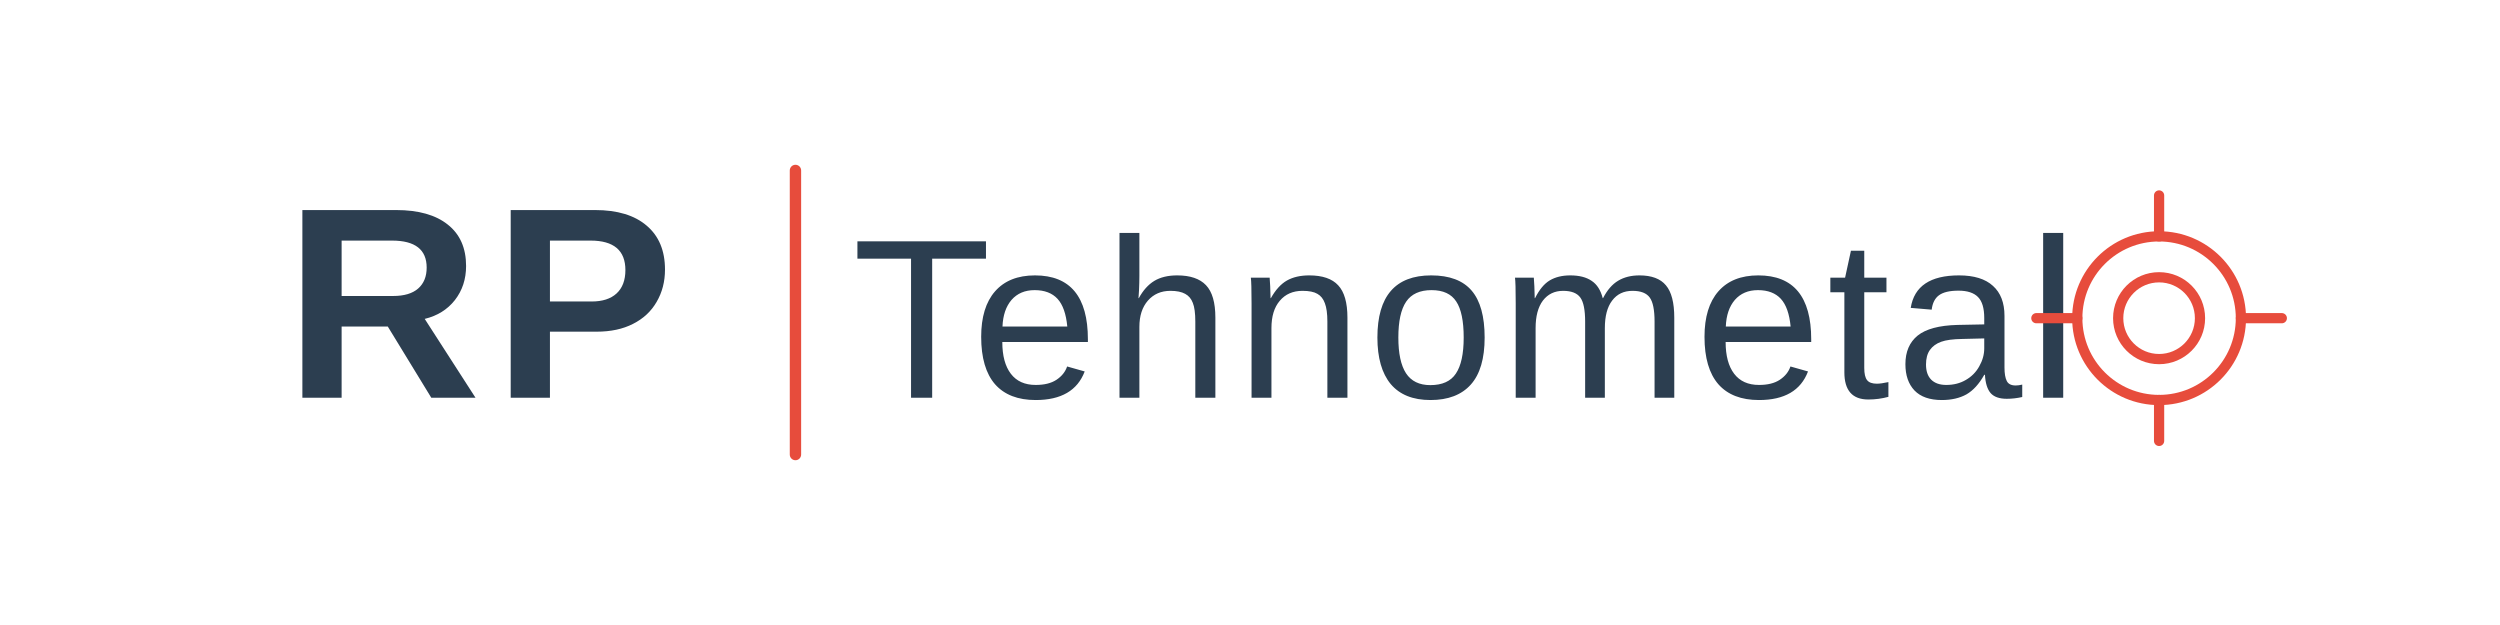
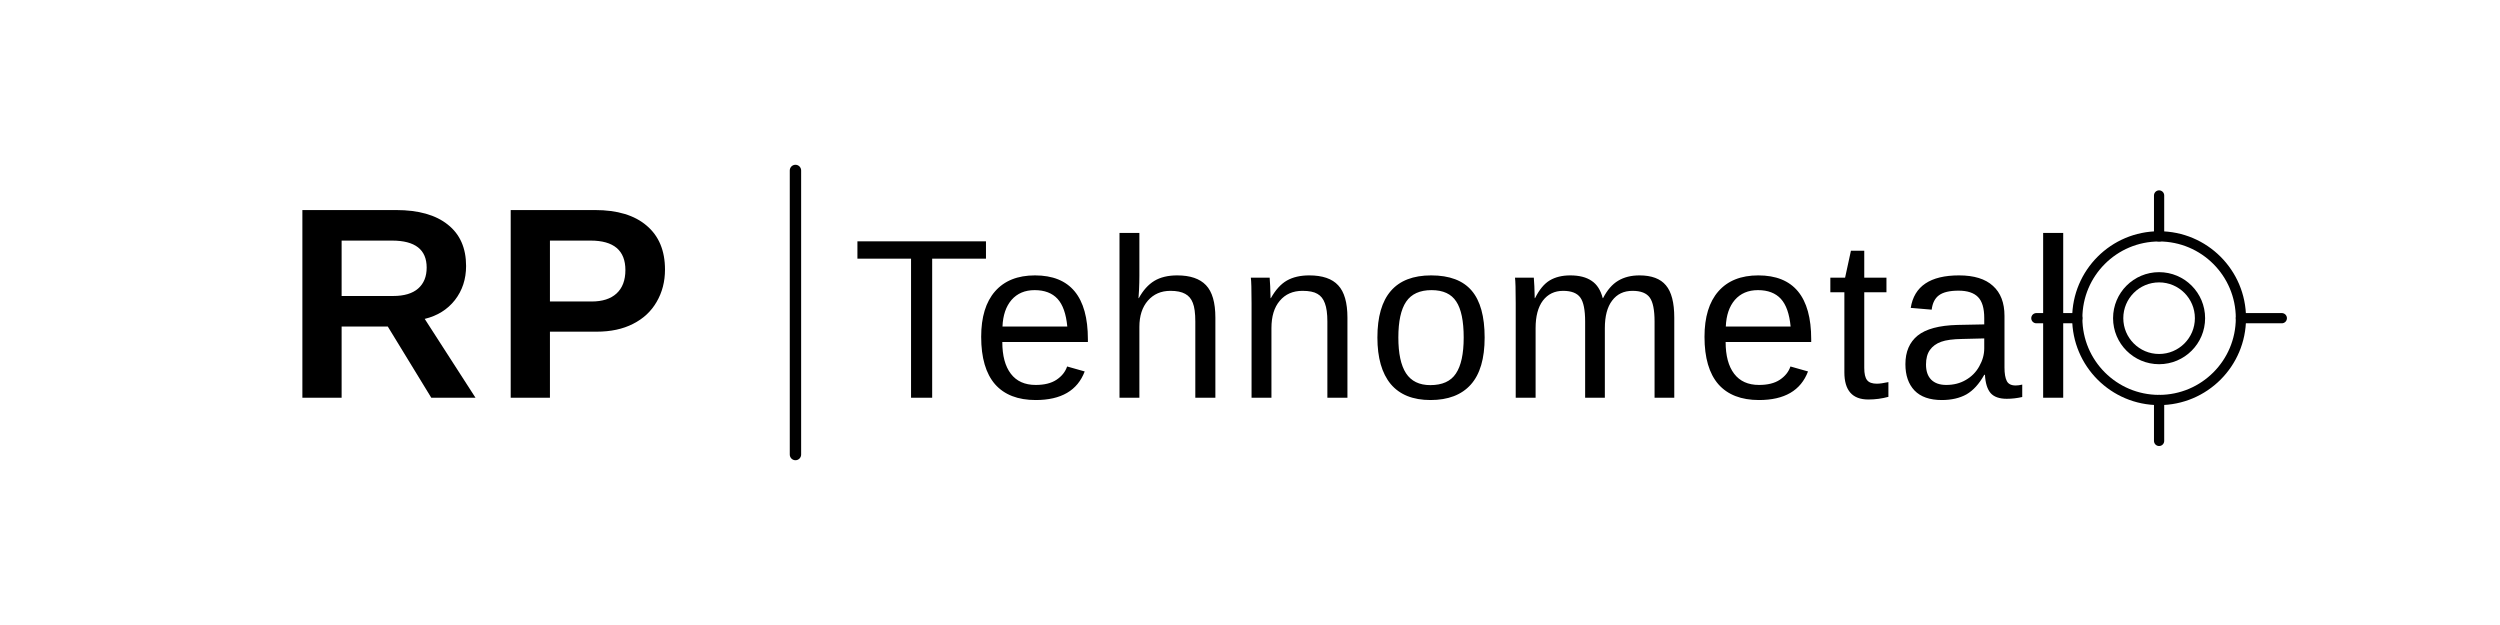
<svg xmlns="http://www.w3.org/2000/svg" width="220" height="55" viewBox="0 0 220 55">
-   <text x="25" y="35" font-family="'Segoe UI', Arial, sans-serif" font-weight="600" font-size="24" fill="#2c3e50" letter-spacing="1">
+   <text x="25" y="35" font-family="'Segoe UI', Arial, sans-serif" font-weight="600" font-size="24" fill="currentColor" letter-spacing="1" class="logo-letters">
        RP
    </text>
-   <text x="75" y="35" font-family="'Segoe UI', Arial, sans-serif" font-weight="400" font-size="20" fill="#2c3e50" letter-spacing="0.5">
+   <text x="75" y="35" font-family="'Segoe UI', Arial, sans-serif" font-weight="400" font-size="20" fill="currentColor" letter-spacing="0.5" class="logo-text">
        Tehnometal
    </text>
-   <line x1="70" y1="15" x2="70" y2="40" stroke="#e74c3c" stroke-width="1" stroke-linecap="round" />
-   <g transform="translate(190, 28) scale(0.9)">
-     <circle cx="0" cy="0" r="8" fill="none" stroke="#e74c3c" stroke-width="1" />
-     <circle cx="0" cy="0" r="4" fill="none" stroke="#e74c3c" stroke-width="1" />
-     <path d="M0-8 L0-12 M8 0 L12 0 M0 8 L0 12 M-8 0 L-12 0" stroke="#e74c3c" stroke-width="1" stroke-linecap="round" />
+   <line x1="70" y1="15" x2="70" y2="40" stroke="currentColor" stroke-width="1" stroke-linecap="round" class="logo-line" />
+   <g transform="translate(190, 28) scale(0.9)" class="logo-icon">
+     <circle cx="0" cy="0" r="8" fill="none" stroke="currentColor" stroke-width="1" />
+     <circle cx="0" cy="0" r="4" fill="none" stroke="currentColor" stroke-width="1" />
+     <path d="M0-8 L0-12 M8 0 L12 0 M0 8 L0 12 M-8 0 L-12 0" stroke="currentColor" stroke-width="1" stroke-linecap="round" />
  </g>
</svg>
